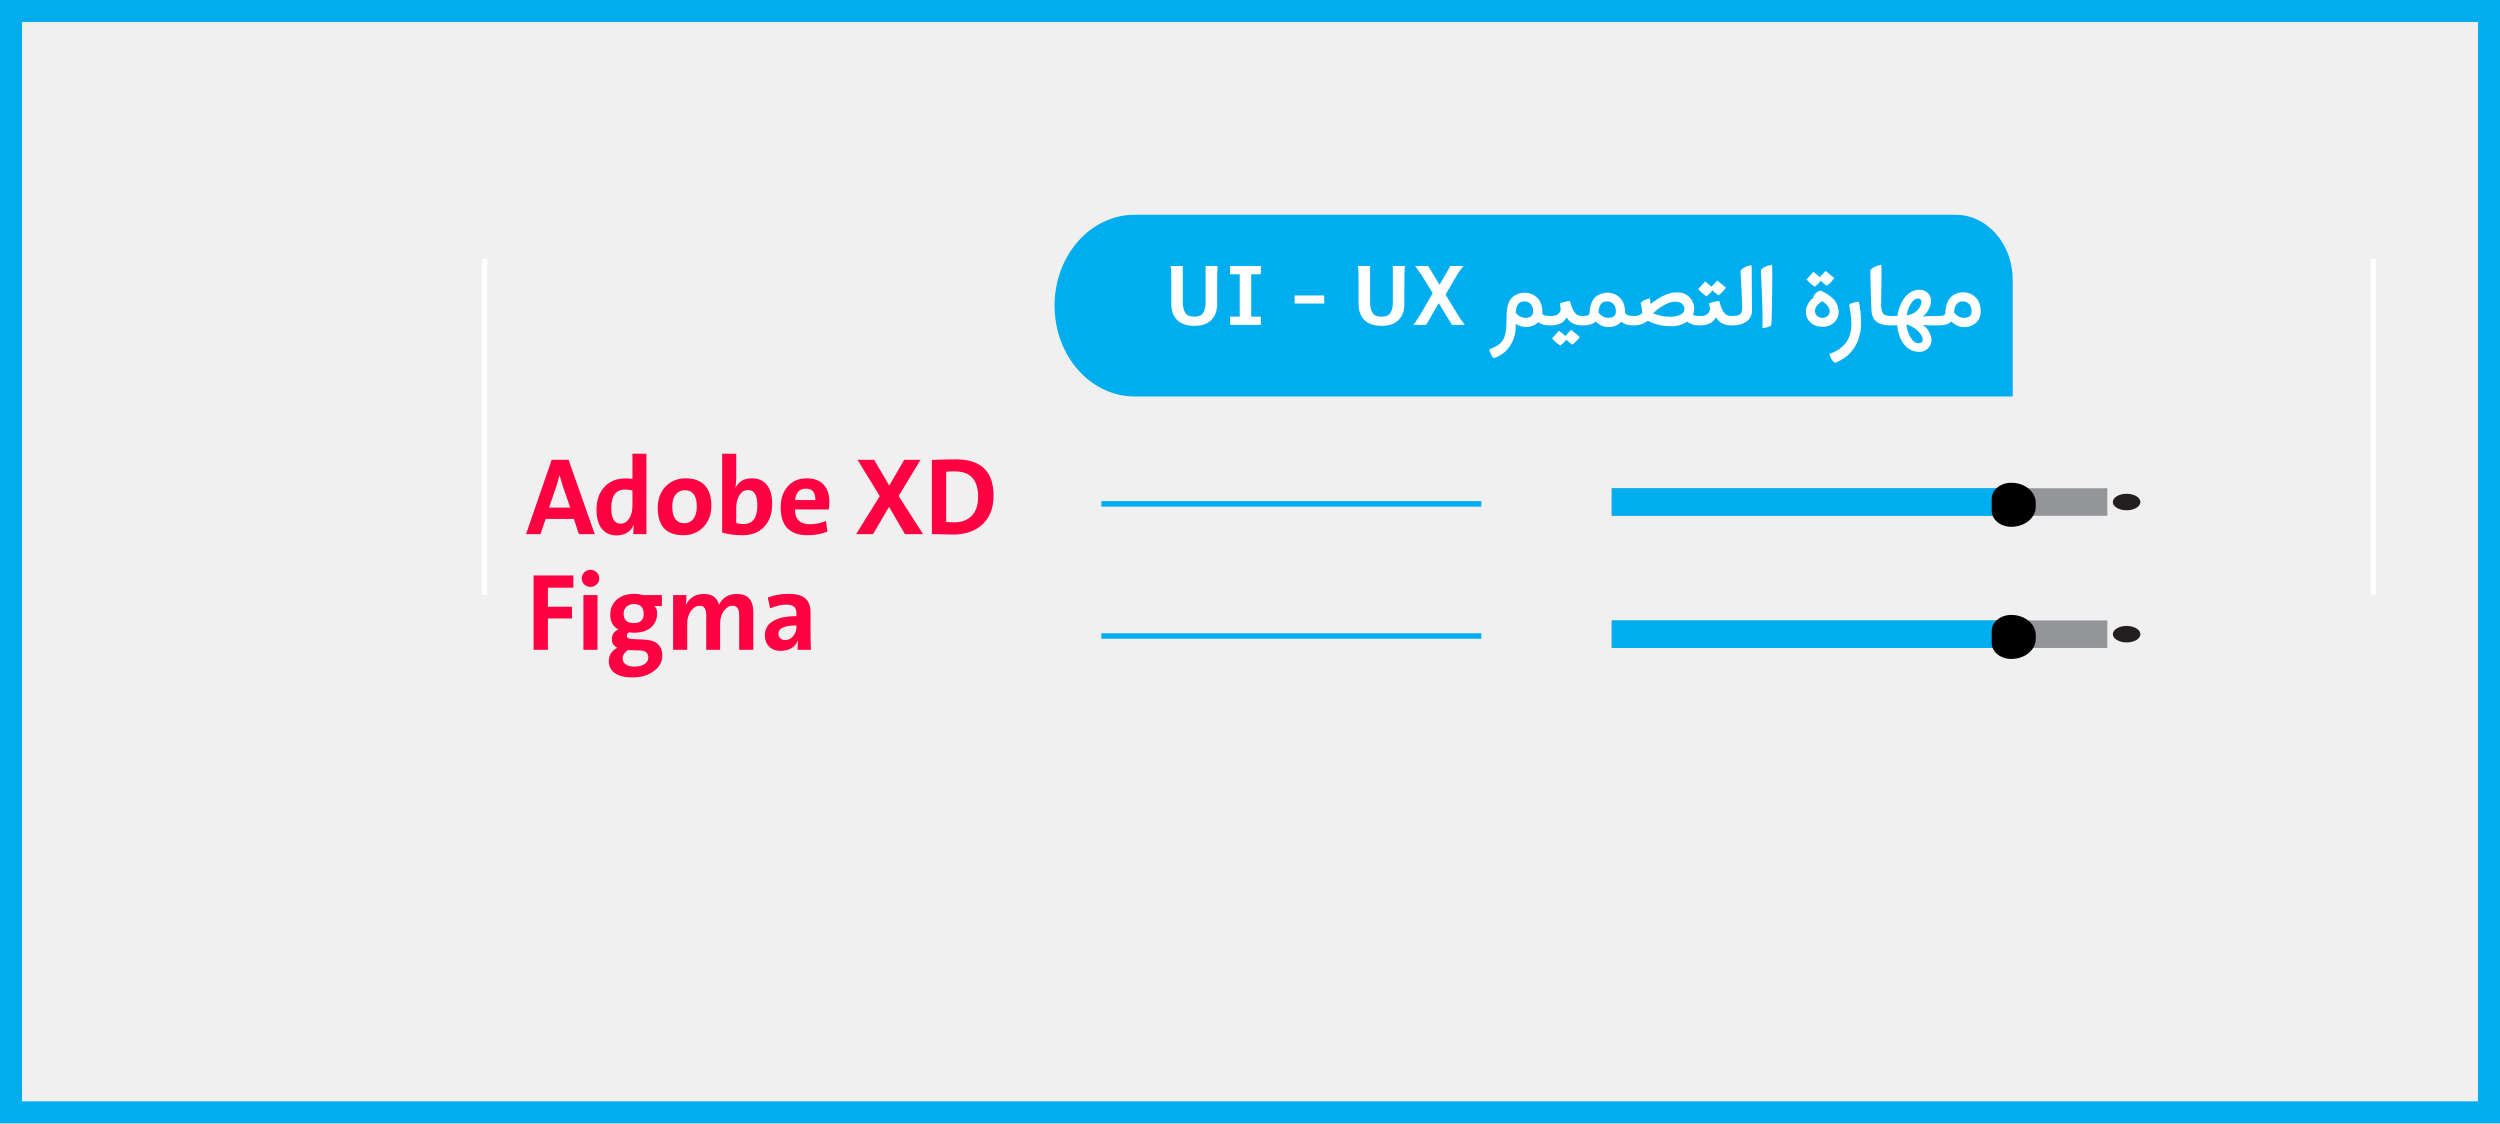
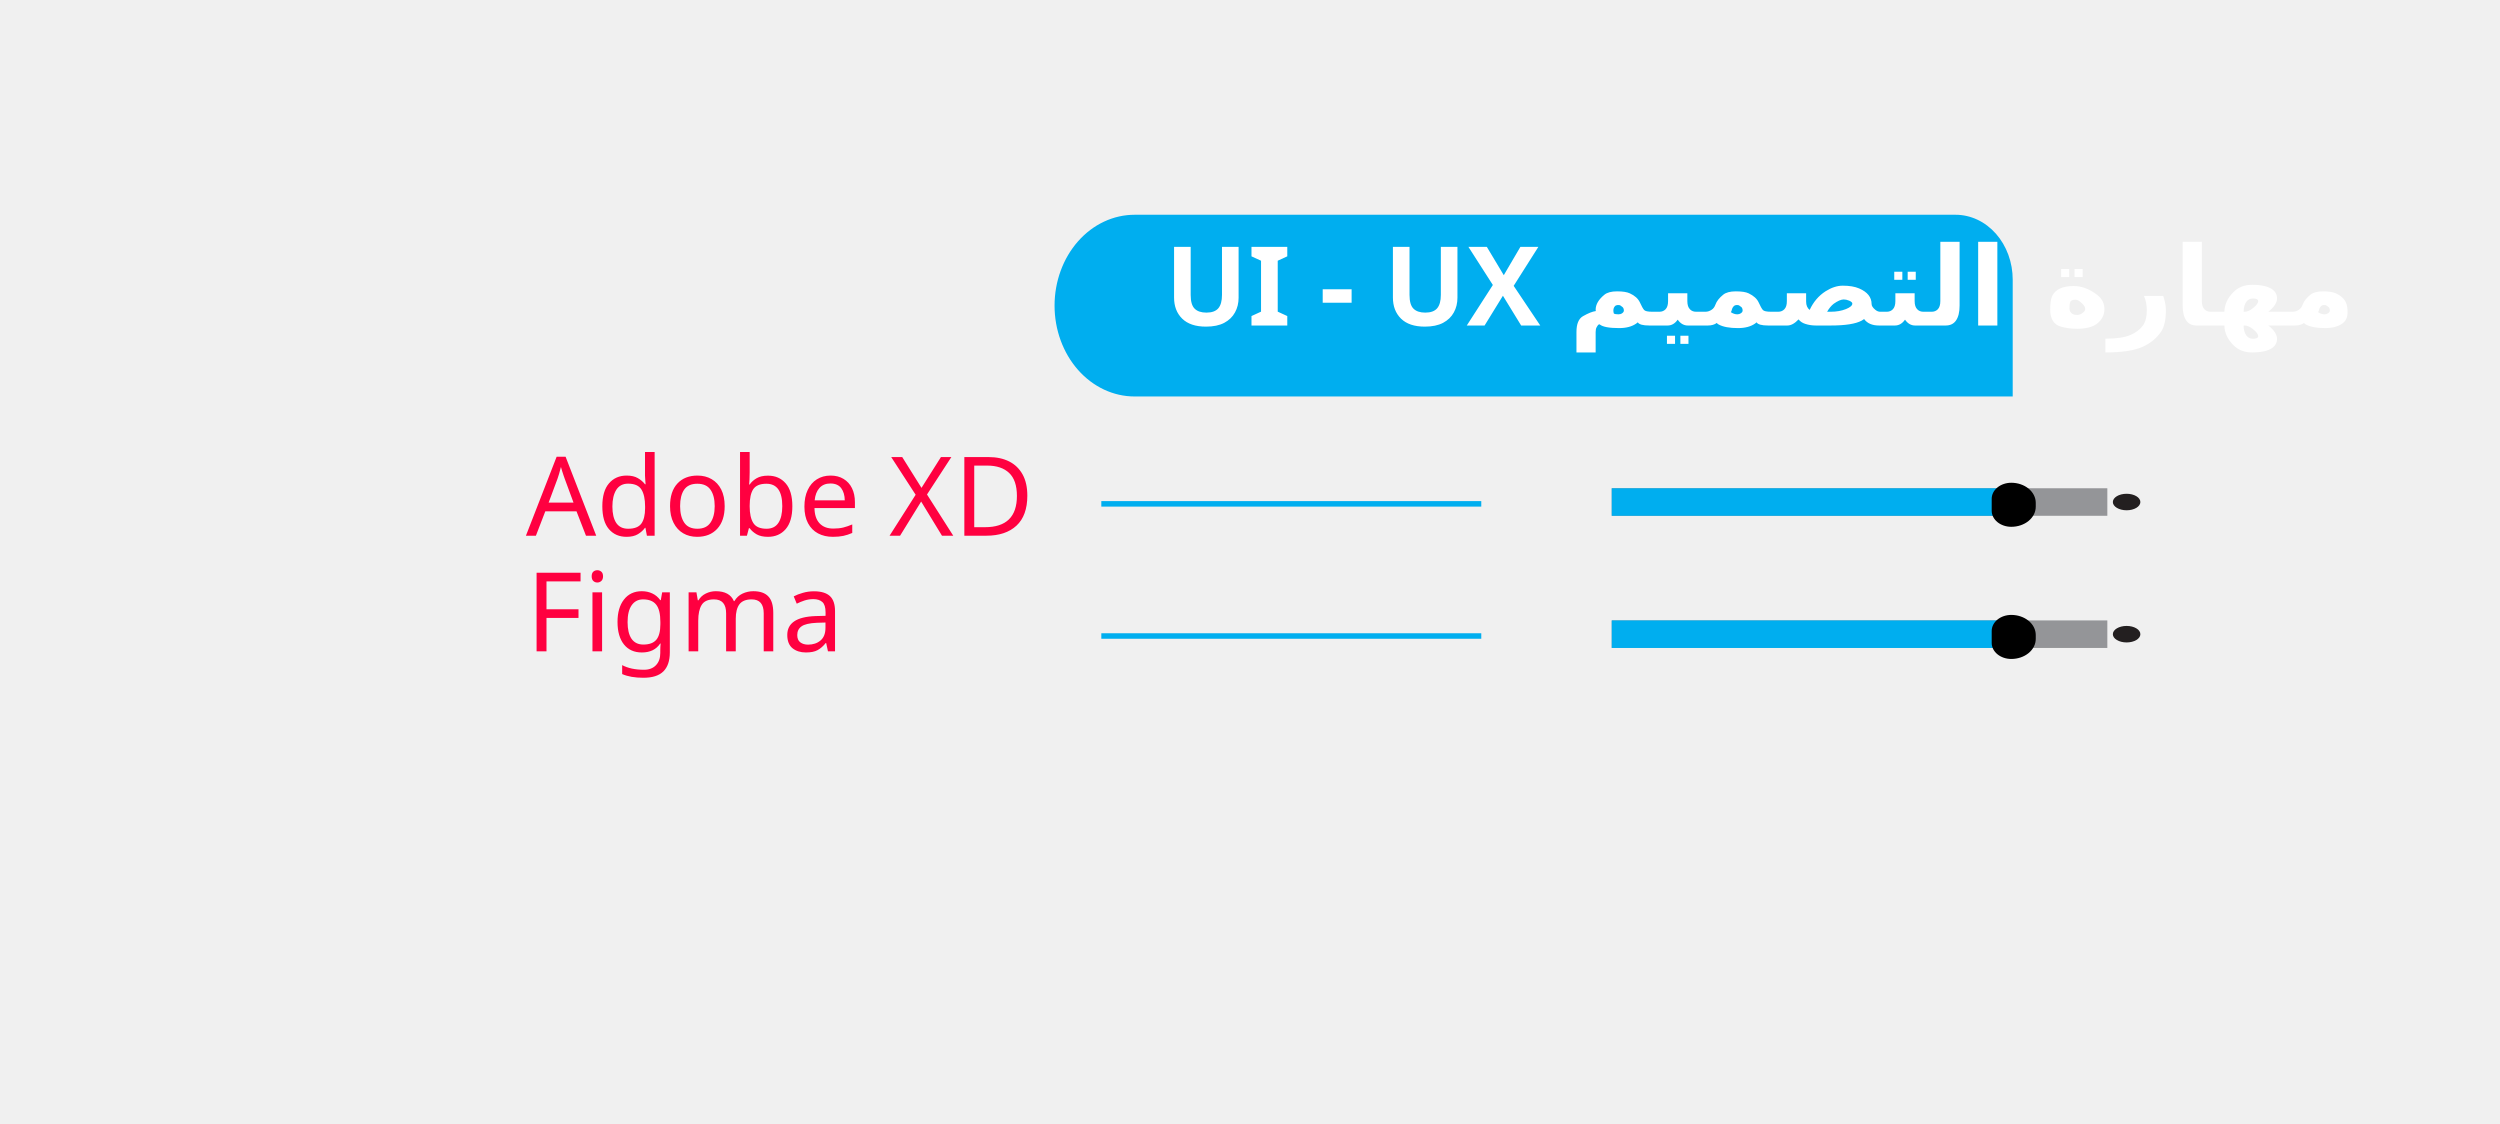
<svg xmlns="http://www.w3.org/2000/svg" width="454" height="204" viewBox="0 0 454 204" fill="none">
-   <path d="M105.127 97L104.209 94.236H99.092L98.144 97H95.527L100.186 83.504H103.252L108.008 97H105.127ZM102.168 88.162C101.934 87.453 101.755 86.831 101.631 86.297H101.611C101.396 87.098 101.221 87.719 101.084 88.162L99.707 92.176H103.545L102.168 88.162ZM115.01 97C115.01 96.434 115.049 95.88 115.127 95.34H115.088C114.495 96.596 113.451 97.225 111.953 97.225C110.768 97.225 109.86 96.801 109.229 95.955C108.63 95.148 108.33 94.015 108.33 92.557C108.33 90.857 108.796 89.493 109.727 88.465C110.677 87.41 111.966 86.883 113.594 86.883C114.043 86.883 114.463 86.909 114.854 86.961V82.4H117.393V97H115.01ZM114.854 89.061C114.359 88.956 113.91 88.904 113.506 88.904C111.839 88.904 111.006 90.031 111.006 92.283C111.006 94.158 111.576 95.096 112.715 95.096C113.359 95.096 113.883 94.767 114.287 94.109C114.665 93.491 114.854 92.736 114.854 91.844V89.061ZM129.18 91.844C129.18 93.4 128.704 94.682 127.754 95.691C126.797 96.694 125.579 97.195 124.102 97.195C120.996 97.195 119.443 95.529 119.443 92.195C119.443 90.639 119.912 89.363 120.85 88.367C121.8 87.365 123.024 86.863 124.521 86.863C125.986 86.863 127.119 87.264 127.92 88.064C128.76 88.917 129.18 90.177 129.18 91.844ZM126.543 91.981C126.543 90.008 125.811 89.022 124.346 89.022C123.721 89.022 123.2 89.253 122.783 89.715C122.314 90.242 122.08 90.984 122.08 91.941C122.08 93.992 122.822 95.018 124.307 95.018C124.964 95.018 125.495 94.764 125.898 94.256C126.328 93.716 126.543 92.957 126.543 91.981ZM140.225 91.522C140.225 93.234 139.756 94.601 138.818 95.623C137.848 96.671 136.523 97.195 134.844 97.195C133.516 97.195 132.282 97.036 131.143 96.717V82.4H133.701V86.678C133.701 87.42 133.649 88.068 133.545 88.621H133.564C134.105 87.449 135.104 86.863 136.562 86.863C137.741 86.863 138.649 87.27 139.287 88.084C139.912 88.891 140.225 90.037 140.225 91.522ZM137.539 91.775C137.539 89.913 136.973 88.982 135.84 88.982C135.195 88.982 134.671 89.308 134.268 89.959C133.89 90.571 133.701 91.31 133.701 92.176V94.978C134.059 95.102 134.505 95.164 135.039 95.164C136.706 95.164 137.539 94.034 137.539 91.775ZM150.605 91.082C150.605 91.674 150.573 92.153 150.508 92.518H144.365C144.365 94.308 145.28 95.203 147.109 95.203C148.073 95.203 149.033 95.008 149.99 94.617L150.264 96.561C149.111 96.984 147.913 97.195 146.67 97.195C143.402 97.195 141.768 95.503 141.768 92.117C141.768 90.587 142.184 89.341 143.018 88.377C143.883 87.368 145.039 86.863 146.484 86.863C147.865 86.863 148.916 87.27 149.639 88.084C150.283 88.82 150.605 89.819 150.605 91.082ZM148.066 90.818C148.105 89.432 147.533 88.738 146.348 88.738C145.189 88.738 144.535 89.432 144.385 90.818H148.066ZM164.346 97L161.445 92.039L158.545 97H155.469L159.766 90.096L155.732 83.504H158.75L161.484 88.182L164.209 83.504H167.168L163.193 90.076L167.627 97H164.346ZM180.43 90.018C180.43 92.277 179.74 94.031 178.359 95.281C177.038 96.479 175.247 97.078 172.988 97.078C172.383 97.078 171.13 97.046 169.229 96.981V83.523C170.993 83.452 172.445 83.416 173.584 83.416C178.148 83.416 180.43 85.617 180.43 90.018ZM177.627 90.223C177.627 87.143 176.221 85.603 173.408 85.603C172.777 85.603 172.249 85.623 171.826 85.662V94.764C172.23 94.829 172.705 94.861 173.252 94.861C174.58 94.861 175.625 94.487 176.387 93.738C177.214 92.931 177.627 91.759 177.627 90.223Z" fill="#FF0040" />
-   <path d="M99.502 106.721V110.178H103.867V112.316H99.502V118H96.904V104.504H104.121V106.721H99.502ZM108.828 105.041C108.828 105.464 108.672 105.826 108.359 106.125C108.04 106.431 107.663 106.584 107.227 106.584C106.784 106.584 106.41 106.434 106.104 106.135C105.798 105.835 105.645 105.471 105.645 105.041C105.645 104.611 105.798 104.243 106.104 103.938C106.41 103.632 106.784 103.479 107.227 103.479C107.669 103.479 108.047 103.628 108.359 103.928C108.672 104.234 108.828 104.605 108.828 105.041ZM105.947 118V108.059H108.506V118H105.947ZM120.273 119.064C120.273 120.165 119.775 121.089 118.779 121.838C117.751 122.626 116.429 123.02 114.814 123.02C113.48 123.02 112.441 122.769 111.699 122.268C110.938 121.753 110.557 121.018 110.557 120.061C110.557 118.986 111.071 118.173 112.1 117.619C111.442 117.313 111.113 116.805 111.113 116.096C111.113 115.256 111.507 114.663 112.295 114.318C111.312 113.785 110.82 112.88 110.82 111.604C110.82 110.542 111.188 109.663 111.924 108.967C112.718 108.218 113.809 107.844 115.195 107.844C115.71 107.844 116.25 107.915 116.816 108.059H120.195V110.061H118.838C119.17 110.373 119.336 110.793 119.336 111.32C119.336 112.414 118.981 113.277 118.271 113.908C117.523 114.572 116.458 114.904 115.078 114.904C114.805 114.904 114.544 114.875 114.297 114.816C113.978 114.96 113.818 115.174 113.818 115.461C113.818 115.689 113.929 115.845 114.15 115.93C114.365 116.008 114.769 116.057 115.361 116.076L116.895 116.145C119.147 116.223 120.273 117.196 120.273 119.064ZM117.734 119.396C117.734 118.583 117.214 118.156 116.172 118.117L113.994 118.059C113.382 118.501 113.076 119.009 113.076 119.582C113.076 120.038 113.268 120.399 113.652 120.666C114.036 120.926 114.551 121.057 115.195 121.057C116.003 121.057 116.634 120.897 117.09 120.578C117.52 120.279 117.734 119.885 117.734 119.396ZM116.895 111.457C116.895 110.285 116.296 109.699 115.098 109.699C114.531 109.699 114.079 109.865 113.74 110.197C113.415 110.516 113.252 110.93 113.252 111.438C113.252 112.583 113.867 113.156 115.098 113.156C116.296 113.156 116.895 112.59 116.895 111.457ZM134.238 118V111.721C134.238 110.575 133.844 110.002 133.057 110.002C132.464 110.002 131.943 110.298 131.494 110.891C131.012 111.522 130.771 112.307 130.771 113.244V118H128.252V111.701C128.252 110.568 127.861 110.002 127.08 110.002C126.475 110.002 125.947 110.308 125.498 110.92C125.029 111.558 124.795 112.333 124.795 113.244V118H122.236V108.059H124.658C124.658 108.684 124.619 109.276 124.541 109.836L124.561 109.855C125.212 108.527 126.302 107.863 127.832 107.863C129.329 107.863 130.244 108.521 130.576 109.836C131.208 108.521 132.288 107.863 133.818 107.863C135.804 107.863 136.797 108.964 136.797 111.164V118H134.238ZM144.834 118C144.834 117.316 144.867 116.757 144.932 116.32L144.912 116.301C144.372 117.564 143.314 118.195 141.738 118.195C140.859 118.195 140.16 117.925 139.639 117.385C139.144 116.864 138.896 116.19 138.896 115.363C138.896 114.211 139.417 113.339 140.459 112.746C141.449 112.18 142.842 111.896 144.639 111.896V111.535C144.639 110.923 144.505 110.484 144.238 110.217C143.965 109.937 143.506 109.797 142.861 109.797C141.911 109.797 140.908 110.025 139.854 110.48L139.434 108.518C140.566 108.068 141.82 107.844 143.193 107.844C144.671 107.844 145.723 108.15 146.348 108.762C146.914 109.309 147.197 110.168 147.197 111.34V115.441C147.197 116.418 147.223 117.271 147.275 118H144.834ZM144.639 113.576C142.451 113.576 141.357 114.077 141.357 115.08C141.357 115.412 141.465 115.686 141.68 115.9C141.901 116.128 142.194 116.242 142.559 116.242C143.158 116.242 143.659 115.992 144.062 115.49C144.447 115.015 144.639 114.465 144.639 113.84V113.576Z" fill="#FF0040" />
+   <text fill="#FF0040" xml:space="preserve" style="white-space: pre" font-family="Bahij TheSansArabic" font-size="20" font-weight="500" letter-spacing="0em">
+     <tspan x="95.508" y="97.286">Adobe XD</tspan>
+   </text>
+   <text fill="#FF0040" xml:space="preserve" style="white-space: pre" font-family="Bahij TheSansArabic" font-size="20" font-weight="500" letter-spacing="0em">
+     <tspan x="95.508" y="118.286">Figma </tspan>
+   </text>
  <path d="M269 116H200V115H269V116Z" fill="#00AEEF" />
  <path d="M269 92H200V91H269V92Z" fill="#00AEEF" />
  <path d="M206.044 39H355.125C356.488 39 357.838 39.305 359.098 39.897C360.358 40.489 361.503 41.358 362.467 42.452C363.431 43.546 364.196 44.846 364.717 46.276C365.239 47.706 365.508 49.238 365.508 50.786V72H206.044C202.189 72 198.491 70.262 195.765 67.167C193.039 64.073 191.508 59.876 191.508 55.5C191.508 51.124 193.039 46.927 195.765 43.833C198.491 40.738 202.189 39 206.044 39Z" fill="#00AEEF" />
-   <path d="M216.889 59.176C215.502 59.176 214.457 58.818 213.754 58.102C213.057 57.379 212.709 56.422 212.709 55.23V51.5C212.709 50.777 212.702 50.139 212.689 49.586C212.683 49.026 212.654 48.6 212.602 48.307H214.799V54.898C214.799 55.686 214.942 56.318 215.229 56.793C215.521 57.268 216.075 57.506 216.889 57.506C217.683 57.506 218.223 57.268 218.51 56.793C218.796 56.318 218.939 55.686 218.939 54.898V48.307H221.137C221.091 48.6 221.062 49.016 221.049 49.557C221.036 50.09 221.029 50.738 221.029 51.5V55.23C221.029 56.422 220.681 57.379 219.984 58.102C219.294 58.818 218.262 59.176 216.889 59.176ZM223.373 59V57.506H225.131V49.81H223.373V48.307H228.979V49.81H227.221V57.506H228.979V59H223.373ZM235.102 55.123V53.658H240.482V55.123H235.102ZM250.893 59.176C249.506 59.176 248.461 58.818 247.758 58.102C247.061 57.379 246.713 56.422 246.713 55.23V51.5C246.713 50.777 246.706 50.139 246.693 49.586C246.687 49.026 246.658 48.6 246.605 48.307H248.803V54.898C248.803 55.686 248.946 56.318 249.232 56.793C249.525 57.268 250.079 57.506 250.893 57.506C251.687 57.506 252.227 57.268 252.514 56.793C252.8 56.318 252.943 55.686 252.943 54.898V48.307H255.141C255.095 48.6 255.066 49.016 255.053 49.557C255.04 50.09 255.033 50.738 255.033 51.5V55.23C255.033 56.422 254.685 57.379 253.988 58.102C253.298 58.818 252.266 59.176 250.893 59.176ZM263.676 59L258.734 50.875C258.428 50.367 258.171 49.964 257.963 49.664C257.761 49.365 257.585 49.114 257.436 48.912C257.286 48.71 257.133 48.508 256.977 48.307H259.359L264.359 56.539C264.672 57.053 264.923 57.454 265.111 57.74C265.3 58.027 265.46 58.258 265.59 58.434C265.727 58.609 265.87 58.798 266.02 59H263.676ZM256.645 59C256.801 58.792 256.947 58.596 257.084 58.414C257.221 58.232 257.38 57.997 257.562 57.711C257.751 57.425 257.995 57.024 258.295 56.51L260.854 52.066L261.557 54.547L258.988 59H256.645ZM261.918 54.547L261.225 52.066L263.383 48.307H265.766C265.531 48.587 265.287 48.906 265.033 49.264C264.786 49.622 264.457 50.159 264.047 50.875L261.918 54.547ZM271.273 65.035C271.072 64.905 270.899 64.68 270.756 64.361C270.606 64.042 270.512 63.727 270.473 63.414C271.326 63.134 271.973 62.789 272.416 62.379C272.859 61.969 273.161 61.448 273.324 60.816C273.487 60.185 273.568 59.4 273.568 58.463C273.568 57.395 273.617 56.555 273.715 55.943C273.812 55.325 274.014 54.797 274.32 54.361C274.587 53.977 274.952 53.681 275.414 53.473C275.876 53.264 276.361 53.16 276.869 53.16C277.429 53.16 277.953 53.287 278.441 53.541C278.93 53.788 279.324 54.166 279.623 54.674C279.929 55.175 280.082 55.807 280.082 56.568C280.082 57.18 279.942 57.695 279.662 58.111C279.382 58.528 279.018 58.844 278.568 59.059C278.119 59.273 277.644 59.381 277.143 59.381C276.602 59.381 276.075 59.254 275.561 59C275.053 58.746 274.636 58.359 274.311 57.838L274.994 56.1C275.105 56.614 275.365 57.014 275.775 57.301C276.192 57.581 276.605 57.721 277.016 57.721C277.439 57.721 277.777 57.626 278.031 57.438C278.292 57.242 278.422 56.943 278.422 56.539C278.422 55.986 278.275 55.546 277.982 55.221C277.696 54.895 277.315 54.732 276.84 54.732C276.397 54.732 276.059 54.853 275.824 55.094C275.59 55.328 275.43 55.647 275.346 56.051C275.268 56.448 275.229 56.894 275.229 57.389C275.229 57.669 275.232 57.958 275.238 58.258C275.251 58.551 275.258 58.84 275.258 59.127C275.258 60.234 275.066 61.191 274.682 61.998C274.304 62.805 273.812 63.463 273.207 63.971C272.602 64.478 271.957 64.833 271.273 65.035ZM281.615 59.098C281.088 59.098 280.661 59.059 280.336 58.98C280.017 58.896 279.753 58.782 279.545 58.639C279.343 58.495 279.148 58.326 278.959 58.131L279.818 56.695C279.988 56.956 280.196 57.138 280.443 57.242C280.697 57.34 281.088 57.389 281.615 57.389H281.811V59.098H281.615ZM281.43 59.098V57.389H281.625C282.165 57.389 282.562 57.301 282.816 57.125C283.077 56.943 283.243 56.757 283.314 56.568C283.393 56.373 283.432 56.256 283.432 56.217C283.432 56.165 283.419 56.054 283.393 55.885C283.367 55.715 283.337 55.55 283.305 55.387C283.279 55.217 283.266 55.117 283.266 55.084C283.448 54.993 283.728 54.905 284.105 54.82C284.49 54.729 284.825 54.68 285.111 54.674C285.294 55.41 285.495 55.976 285.717 56.373C285.938 56.764 286.179 57.031 286.439 57.174C286.706 57.317 286.99 57.389 287.289 57.389H287.484V59.098H287.289C286.736 59.098 286.215 58.99 285.727 58.775C285.238 58.554 284.825 58.17 284.486 57.623C284.245 58.144 283.861 58.522 283.334 58.756C282.813 58.984 282.243 59.098 281.625 59.098H281.43ZM285.521 62.594C285.176 62.346 284.854 62.086 284.555 61.812C284.262 61.539 284.096 61.357 284.057 61.266L285.307 59.889L286.898 61.197C286.632 61.562 286.352 61.878 286.059 62.145C285.772 62.418 285.593 62.568 285.521 62.594ZM283.324 62.76C282.979 62.512 282.66 62.252 282.367 61.978C282.074 61.712 281.905 61.529 281.859 61.432L283.109 60.055L284.701 61.373C284.337 61.835 284.034 62.177 283.793 62.398C283.552 62.62 283.396 62.74 283.324 62.76ZM292.191 59.4C291.664 59.4 291.212 59.309 290.834 59.127C290.463 58.951 290.154 58.743 289.906 58.502C289.665 58.255 289.473 58.033 289.33 57.838L290.014 56.1C290.092 56.445 290.242 56.738 290.463 56.978C290.691 57.219 290.948 57.405 291.234 57.535C291.521 57.659 291.788 57.721 292.035 57.721C292.458 57.721 292.797 57.633 293.051 57.457C293.311 57.281 293.441 56.975 293.441 56.539C293.441 55.934 293.285 55.481 292.973 55.182C292.66 54.882 292.289 54.732 291.859 54.732C291.417 54.732 291.078 54.853 290.844 55.094C290.609 55.328 290.45 55.647 290.365 56.051C290.287 56.448 290.248 56.894 290.248 57.389C290.105 58.053 289.783 58.505 289.281 58.746C288.786 58.987 288.129 59.104 287.309 59.098C287.283 59.098 287.25 59.098 287.211 59.098C287.165 59.098 287.126 59.098 287.094 59.098V57.389C287.126 57.389 287.159 57.389 287.191 57.389C287.217 57.389 287.25 57.389 287.289 57.389C287.849 57.389 288.22 57.337 288.402 57.232C288.585 57.122 288.676 56.998 288.676 56.861C288.676 56.809 288.676 56.76 288.676 56.715C288.676 56.663 288.679 56.594 288.686 56.51C288.718 56.243 288.76 55.966 288.812 55.68C288.871 55.387 288.972 55.09 289.115 54.791C289.389 54.192 289.792 53.772 290.326 53.531C290.86 53.284 291.381 53.16 291.889 53.16C292.494 53.16 293.038 53.297 293.52 53.57C294.008 53.844 294.392 54.234 294.672 54.742C294.958 55.25 295.102 55.859 295.102 56.568C295.102 57.193 294.955 57.717 294.662 58.141C294.369 58.557 293.998 58.87 293.549 59.078C293.106 59.293 292.654 59.4 292.191 59.4ZM296.83 59.098C296.296 59.098 295.867 59.059 295.541 58.98C295.215 58.896 294.949 58.782 294.74 58.639C294.538 58.495 294.343 58.326 294.154 58.131L295.014 56.695C295.183 56.956 295.395 57.138 295.648 57.242C295.902 57.34 296.296 57.389 296.83 57.389H297.025V59.098H296.83ZM303.5 59.244C302.673 59.244 301.924 59.163 301.254 59C300.59 58.844 299.919 58.596 299.242 58.258C298.637 58.655 298.142 58.896 297.758 58.98C297.38 59.059 297.09 59.098 296.889 59.098H296.645V57.389H296.85C297.455 57.389 297.921 57.197 298.246 56.812C298.201 56.35 298.155 56.012 298.109 55.797C298.07 55.575 298.015 55.302 297.943 54.977C298.139 54.794 298.386 54.628 298.686 54.478C298.992 54.329 299.294 54.218 299.594 54.147C299.626 54.303 299.652 54.469 299.672 54.645C299.698 54.814 299.724 55.006 299.75 55.221C300.167 54.876 300.635 54.54 301.156 54.215C301.677 53.889 302.224 53.622 302.797 53.414C303.37 53.199 303.936 53.092 304.496 53.092C305.225 53.092 305.821 53.245 306.283 53.551C306.752 53.85 307.1 54.231 307.328 54.693C307.556 55.149 307.67 55.611 307.67 56.08C307.67 56.464 307.589 56.829 307.426 57.174C307.693 57.317 308.126 57.389 308.725 57.389H308.92V59.098H308.725C308.184 59.098 307.722 59.036 307.338 58.912C306.96 58.782 306.638 58.613 306.371 58.404C306 58.665 305.567 58.87 305.072 59.02C304.584 59.169 304.06 59.244 303.5 59.244ZM303.295 57.525C304.096 57.525 304.727 57.398 305.189 57.145C305.658 56.884 305.893 56.533 305.893 56.09C305.893 55.738 305.749 55.432 305.463 55.172C305.176 54.911 304.75 54.781 304.184 54.781C303.799 54.781 303.406 54.863 303.002 55.025C302.598 55.188 302.211 55.387 301.84 55.621C301.469 55.855 301.137 56.09 300.844 56.324C300.551 56.559 300.326 56.751 300.17 56.9C300.574 57.057 301.036 57.2 301.557 57.33C302.084 57.46 302.663 57.525 303.295 57.525ZM308.539 59.098V57.389H308.734C309.275 57.389 309.672 57.301 309.926 57.125C310.186 56.943 310.352 56.757 310.424 56.568C310.502 56.373 310.541 56.256 310.541 56.217C310.541 56.165 310.528 56.054 310.502 55.885C310.476 55.715 310.447 55.55 310.414 55.387C310.388 55.217 310.375 55.117 310.375 55.084C310.557 54.993 310.837 54.905 311.215 54.82C311.599 54.729 311.934 54.68 312.221 54.674C312.403 55.41 312.605 55.976 312.826 56.373C313.048 56.764 313.288 57.031 313.549 57.174C313.816 57.317 314.099 57.389 314.398 57.389H314.594V59.098H314.398C313.845 59.098 313.324 58.99 312.836 58.775C312.348 58.554 311.934 58.17 311.596 57.623C311.355 58.144 310.971 58.522 310.443 58.756C309.923 58.984 309.353 59.098 308.734 59.098H308.539ZM312.064 53.639C311.719 53.391 311.397 53.131 311.098 52.857C310.805 52.584 310.639 52.402 310.6 52.31L311.85 50.934L313.441 52.242C313.174 52.607 312.895 52.926 312.602 53.199C312.315 53.466 312.136 53.613 312.064 53.639ZM309.867 53.805C309.522 53.557 309.203 53.3 308.91 53.033C308.617 52.76 308.448 52.574 308.402 52.477L309.652 51.1L311.244 52.418C310.88 52.88 310.577 53.222 310.336 53.443C310.095 53.665 309.939 53.785 309.867 53.805ZM314.203 59.098V57.389H314.398C315.017 57.389 315.463 57.33 315.736 57.213C316.016 57.089 316.192 56.917 316.264 56.695C316.342 56.474 316.381 56.217 316.381 55.924C316.381 55.703 316.371 55.354 316.352 54.879C316.339 54.404 316.316 53.873 316.283 53.287C316.257 52.695 316.231 52.115 316.205 51.549C316.179 50.976 316.153 50.475 316.127 50.045C316.107 49.615 316.091 49.329 316.078 49.185C316.189 48.958 316.446 48.74 316.85 48.531C317.253 48.323 317.66 48.203 318.07 48.17C318.09 48.248 318.103 48.434 318.109 48.727C318.116 49.013 318.119 49.332 318.119 49.684C318.119 50.035 318.119 50.344 318.119 50.611C318.119 51.419 318.126 52.285 318.139 53.209C318.158 54.133 318.168 55.188 318.168 56.373C318.168 56.855 318.044 57.304 317.797 57.721C317.549 58.131 317.149 58.463 316.596 58.717C316.042 58.971 315.31 59.098 314.398 59.098H314.203ZM320.062 59.615C320.069 59.407 320.072 59.176 320.072 58.922C320.079 58.661 320.082 58.388 320.082 58.102C320.082 57.438 320.072 56.718 320.053 55.943C320.033 55.162 320.007 54.387 319.975 53.619C319.949 52.851 319.919 52.145 319.887 51.5C319.854 50.849 319.828 50.315 319.809 49.898C319.789 49.482 319.779 49.244 319.779 49.185C319.857 48.932 320.03 48.73 320.297 48.58C320.57 48.424 320.854 48.307 321.146 48.228C321.439 48.144 321.658 48.092 321.801 48.072C321.814 48.15 321.824 48.294 321.83 48.502C321.837 48.71 321.84 48.915 321.84 49.117C321.846 49.312 321.85 49.43 321.85 49.469C321.85 49.794 321.846 50.263 321.84 50.875C321.84 51.48 321.833 52.164 321.82 52.926C321.814 53.688 321.804 54.459 321.791 55.24C321.778 56.015 321.762 56.734 321.742 57.398C321.723 58.062 321.703 58.603 321.684 59.02C321.553 59.189 321.309 59.322 320.951 59.42C320.6 59.518 320.303 59.583 320.062 59.615ZM331.039 59.342C330.375 59.342 329.812 59.218 329.35 58.971C328.894 58.717 328.546 58.385 328.305 57.975C328.064 57.565 327.943 57.122 327.943 56.647C327.943 56.067 328.129 55.491 328.5 54.918C328.871 54.345 329.451 53.87 330.238 53.492L331.342 54.44C330.749 54.752 330.31 55.084 330.023 55.435C329.743 55.781 329.604 56.122 329.604 56.461C329.604 56.878 329.743 57.193 330.023 57.408C330.303 57.617 330.613 57.721 330.951 57.721C331.283 57.721 331.586 57.62 331.859 57.418C332.133 57.21 332.27 56.907 332.27 56.51C332.27 56.262 332.182 55.999 332.006 55.719C331.837 55.432 331.534 55.133 331.098 54.82C330.668 54.508 330.059 54.185 329.271 53.853C329.402 53.587 329.597 53.352 329.857 53.15C330.124 52.942 330.378 52.809 330.619 52.75C331.498 53.167 332.172 53.59 332.641 54.02C333.116 54.449 333.441 54.882 333.617 55.318C333.799 55.755 333.891 56.197 333.891 56.647C333.891 57.219 333.751 57.708 333.471 58.111C333.197 58.515 332.842 58.821 332.406 59.029C331.97 59.238 331.514 59.342 331.039 59.342ZM331.732 51.891C331.387 51.643 331.065 51.383 330.766 51.109C330.473 50.836 330.307 50.654 330.268 50.562L331.518 49.185L333.109 50.494C332.842 50.859 332.562 51.178 332.27 51.451C331.983 51.718 331.804 51.865 331.732 51.891ZM329.535 52.057C329.19 51.809 328.871 51.552 328.578 51.285C328.285 51.012 328.116 50.826 328.07 50.728L329.32 49.352L330.912 50.67C330.548 51.132 330.245 51.474 330.004 51.695C329.763 51.917 329.607 52.037 329.535 52.057ZM333.246 65.894C332.908 65.673 332.667 65.413 332.523 65.113C332.374 64.814 332.27 64.534 332.211 64.273C333.272 63.902 334.089 63.434 334.662 62.867C335.242 62.307 335.645 61.679 335.873 60.982C336.101 60.286 336.215 59.56 336.215 58.805C336.215 58.245 336.173 57.665 336.088 57.066C336.003 56.467 335.906 55.898 335.795 55.357C335.984 55.188 336.247 55.055 336.586 54.957C336.924 54.853 337.25 54.797 337.562 54.791C337.712 55.39 337.816 56.047 337.875 56.764C337.94 57.473 337.973 58.131 337.973 58.736C337.973 59.661 337.823 60.585 337.523 61.51C337.23 62.434 336.739 63.277 336.049 64.039C335.359 64.807 334.424 65.426 333.246 65.894ZM343.441 59.098C342.517 59.098 341.801 58.977 341.293 58.736C340.792 58.495 340.437 58.186 340.229 57.809C340.027 57.425 339.91 57.024 339.877 56.607C339.851 56.243 339.828 55.781 339.809 55.221C339.789 54.654 339.77 54.055 339.75 53.424C339.737 52.786 339.724 52.171 339.711 51.578C339.698 50.986 339.685 50.475 339.672 50.045C339.665 49.615 339.656 49.329 339.643 49.185C339.721 48.964 339.89 48.775 340.15 48.619C340.417 48.463 340.694 48.339 340.98 48.248C341.273 48.15 341.492 48.092 341.635 48.072C341.648 48.15 341.658 48.287 341.664 48.482C341.671 48.671 341.674 48.863 341.674 49.059C341.68 49.247 341.684 49.384 341.684 49.469C341.684 50.003 341.677 50.611 341.664 51.295C341.658 51.972 341.648 52.662 341.635 53.365C341.622 54.062 341.615 54.716 341.615 55.328C341.615 56.07 341.732 56.601 341.967 56.92C342.208 57.232 342.699 57.389 343.441 57.389H343.637V59.098H343.441ZM348.51 63.902C347.67 63.902 346.951 63.645 346.352 63.131C345.759 62.623 345.303 61.949 344.984 61.109C344.665 60.27 344.506 59.358 344.506 58.375C344.506 57.698 344.597 57.021 344.779 56.344C344.968 55.66 345.235 55.038 345.58 54.478C345.932 53.919 346.358 53.469 346.859 53.131C347.367 52.792 347.937 52.623 348.568 52.623C349.206 52.623 349.717 52.818 350.102 53.209C350.486 53.593 350.678 54.055 350.678 54.596C350.678 55.117 350.538 55.641 350.258 56.168C349.984 56.689 349.633 57.122 349.203 57.467C349.802 57.428 350.281 57.405 350.639 57.398C351.003 57.392 351.413 57.389 351.869 57.389H352.064V59.098C351.967 59.098 351.898 59.098 351.859 59.098C351.827 59.098 351.785 59.098 351.732 59.098C351.023 59.098 350.495 59.091 350.15 59.078C349.805 59.065 349.464 59.046 349.125 59.02C349.659 59.319 350.062 59.739 350.336 60.279C350.616 60.82 350.756 61.324 350.756 61.793C350.756 62.151 350.661 62.49 350.473 62.809C350.284 63.134 350.02 63.398 349.682 63.6C349.35 63.801 348.959 63.902 348.51 63.902ZM343.246 59.098V57.389H343.441C343.708 57.389 343.93 57.385 344.105 57.379C344.281 57.372 344.46 57.363 344.643 57.35C344.825 57.33 345.056 57.304 345.336 57.272L345.219 58.971C344.887 59.016 344.607 59.049 344.379 59.068C344.158 59.088 343.845 59.098 343.441 59.098H343.246ZM348.422 62.34C348.65 62.34 348.832 62.275 348.969 62.145C349.112 62.014 349.184 61.842 349.184 61.627C349.184 61.497 349.105 61.272 348.949 60.953C348.799 60.641 348.51 60.292 348.08 59.908C347.65 59.531 347.025 59.185 346.205 58.873L346.117 57.262C346.671 57.236 347.156 57.092 347.572 56.832C347.995 56.572 348.324 56.256 348.559 55.885C348.799 55.507 348.92 55.143 348.92 54.791C348.92 54.407 348.705 54.215 348.275 54.215C347.995 54.215 347.729 54.335 347.475 54.576C347.221 54.81 346.996 55.126 346.801 55.523C346.605 55.914 346.452 56.344 346.342 56.812C346.231 57.275 346.176 57.737 346.176 58.199C346.176 58.909 346.277 59.579 346.479 60.211C346.687 60.842 346.96 61.353 347.299 61.744C347.644 62.141 348.018 62.34 348.422 62.34ZM356.781 59.4C356.254 59.4 355.801 59.309 355.424 59.127C355.053 58.951 354.743 58.743 354.496 58.502C354.255 58.255 354.063 58.033 353.92 57.838L354.604 56.1C354.682 56.445 354.831 56.738 355.053 56.978C355.281 57.219 355.538 57.405 355.824 57.535C356.111 57.659 356.378 57.721 356.625 57.721C357.048 57.721 357.387 57.633 357.641 57.457C357.901 57.281 358.031 56.975 358.031 56.539C358.031 55.934 357.875 55.481 357.562 55.182C357.25 54.882 356.879 54.732 356.449 54.732C356.007 54.732 355.668 54.853 355.434 55.094C355.199 55.328 355.04 55.647 354.955 56.051C354.877 56.448 354.838 56.894 354.838 57.389C354.695 58.053 354.372 58.505 353.871 58.746C353.376 58.987 352.719 59.104 351.898 59.098C351.872 59.098 351.84 59.098 351.801 59.098C351.755 59.098 351.716 59.098 351.684 59.098V57.389C351.716 57.389 351.749 57.389 351.781 57.389C351.807 57.389 351.84 57.389 351.879 57.389C352.439 57.389 352.81 57.337 352.992 57.232C353.174 57.122 353.266 56.998 353.266 56.861C353.266 56.809 353.266 56.76 353.266 56.715C353.266 56.663 353.269 56.594 353.275 56.51C353.308 56.243 353.35 55.966 353.402 55.68C353.461 55.387 353.562 55.09 353.705 54.791C353.979 54.192 354.382 53.756 354.916 53.482C355.45 53.209 355.971 53.072 356.479 53.072C357.383 53.072 358.145 53.378 358.764 53.99C359.382 54.602 359.691 55.462 359.691 56.568C359.691 57.193 359.545 57.717 359.252 58.141C358.959 58.557 358.588 58.87 358.139 59.078C357.696 59.293 357.243 59.4 356.781 59.4Z" fill="white" />
+   <text fill="white" xml:space="preserve" style="white-space: pre" font-family="Harmattan" font-size="20" font-weight="bold" letter-spacing="0em">
+     <tspan x="211.508" y="59.116">UI - UX مهارة التصميم</tspan>
+   </text>
  <path d="M382.692 88.668H292.692V93.668H382.692V88.668Z" fill="#949598" />
  <path d="M382.692 112.668H292.692V117.668H382.692V112.668Z" fill="#949598" />
  <path d="M364.692 88.668H292.692V93.668H364.692V88.668Z" fill="#00AEEF" />
  <path d="M364.692 112.668H292.692V117.668H364.692V112.668Z" fill="#00AEEF" />
  <path d="M365.248 87.668C366.426 87.668 367.557 88.052 368.39 88.734C369.224 89.417 369.692 90.343 369.692 91.308V92.025C369.692 92.503 369.578 92.977 369.355 93.419C369.131 93.861 368.804 94.263 368.391 94.601C367.979 94.939 367.489 95.207 366.949 95.391C366.41 95.574 365.832 95.668 365.248 95.668C364.78 95.668 364.318 95.593 363.886 95.446C363.454 95.299 363.062 95.085 362.732 94.814C362.402 94.543 362.14 94.222 361.962 93.868C361.783 93.514 361.691 93.135 361.692 92.753V90.58C361.692 89.808 362.067 89.067 362.733 88.521C363.4 87.975 364.305 87.668 365.248 87.668Z" fill="black" />
  <path d="M365.248 111.668C366.426 111.668 367.557 112.051 368.39 112.734C369.224 113.417 369.692 114.343 369.692 115.308V116.025C369.692 116.503 369.578 116.977 369.355 117.419C369.131 117.861 368.804 118.262 368.391 118.601C367.979 118.939 367.489 119.208 366.949 119.391C366.41 119.574 365.832 119.668 365.248 119.668C364.78 119.668 364.318 119.593 363.886 119.446C363.454 119.299 363.062 119.085 362.732 118.814C362.402 118.543 362.14 118.222 361.962 117.868C361.783 117.515 361.691 117.136 361.692 116.753V114.58C361.692 113.808 362.067 113.067 362.733 112.521C363.4 111.975 364.305 111.668 365.248 111.668Z" fill="black" />
  <path d="M386.192 92.668C387.573 92.668 388.692 91.996 388.692 91.168C388.692 90.34 387.573 89.668 386.192 89.668C384.811 89.668 383.692 90.34 383.692 91.168C383.692 91.996 384.811 92.668 386.192 92.668Z" fill="#231F20" />
  <path d="M386.192 116.668C387.573 116.668 388.692 115.996 388.692 115.168C388.692 114.34 387.573 113.668 386.192 113.668C384.811 113.668 383.692 114.34 383.692 115.168C383.692 115.996 384.811 116.668 386.192 116.668Z" fill="#231F20" />
-   <path d="M431 47L431 108" stroke="white" />
-   <path d="M88 47L88 108" stroke="white" />
-   <rect x="2" y="-2" width="450" height="200" transform="matrix(1 0 0 -1 0 200)" stroke="#01ADED" stroke-width="4" />
</svg>
